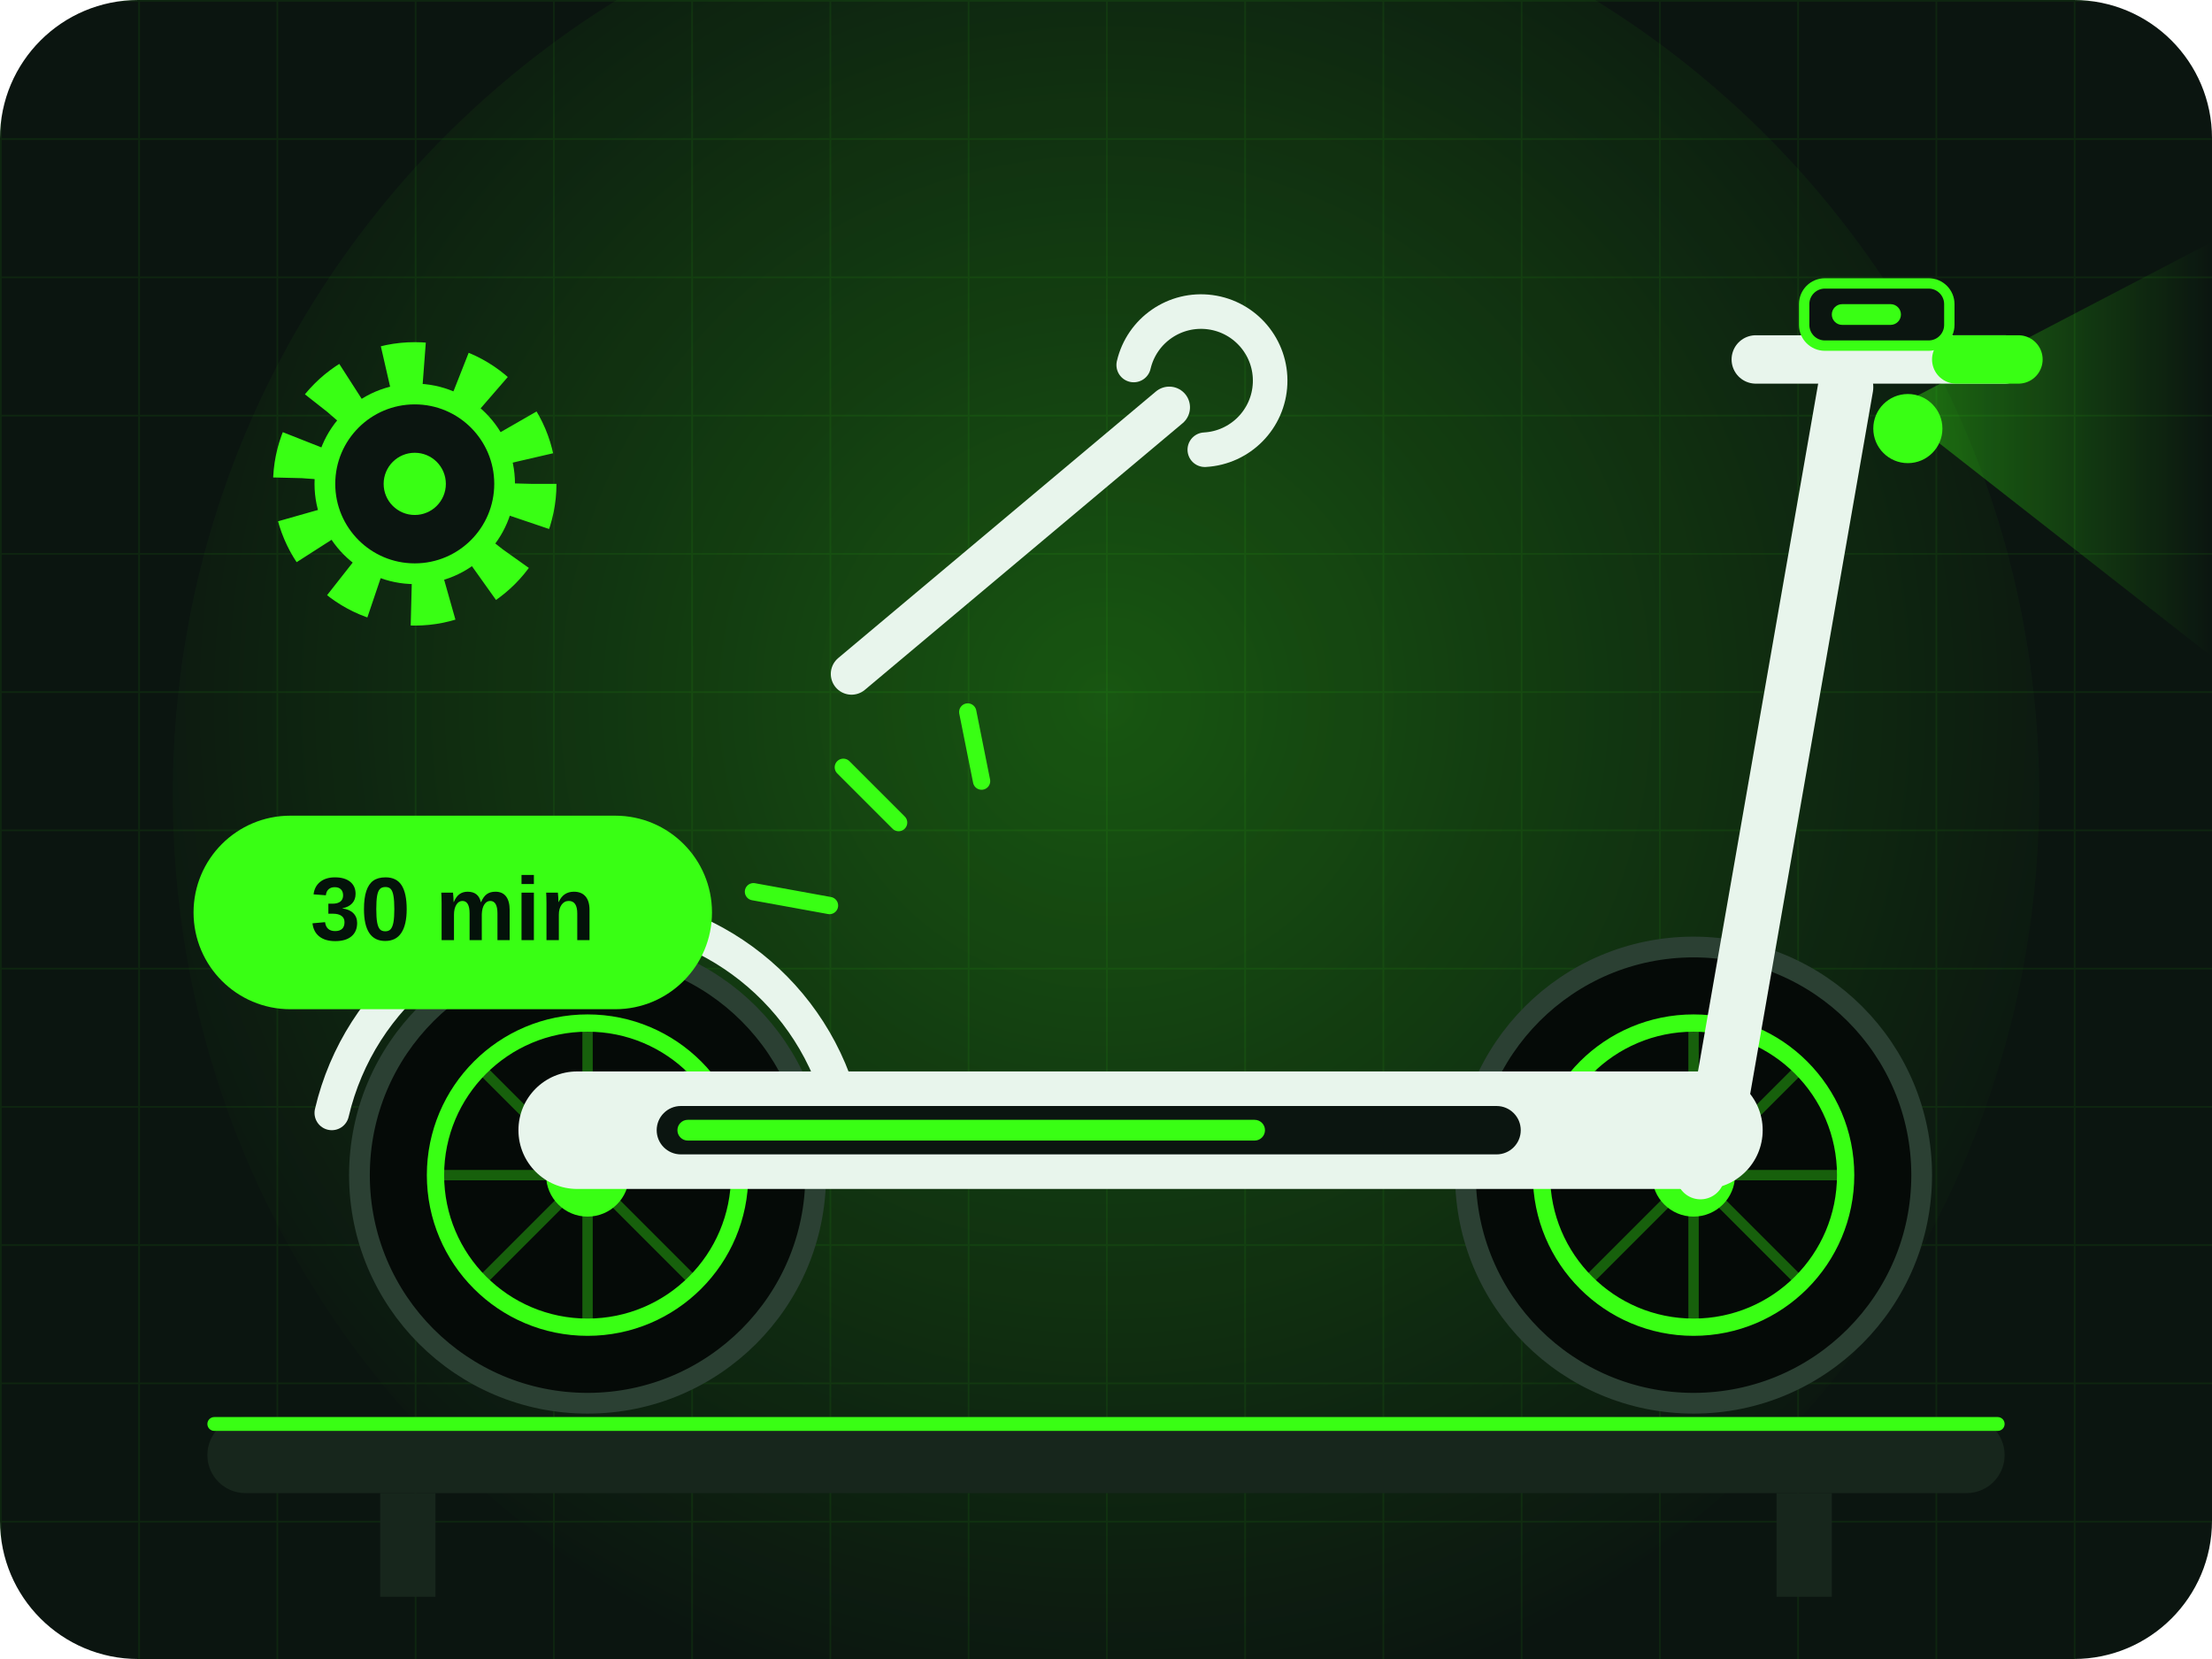
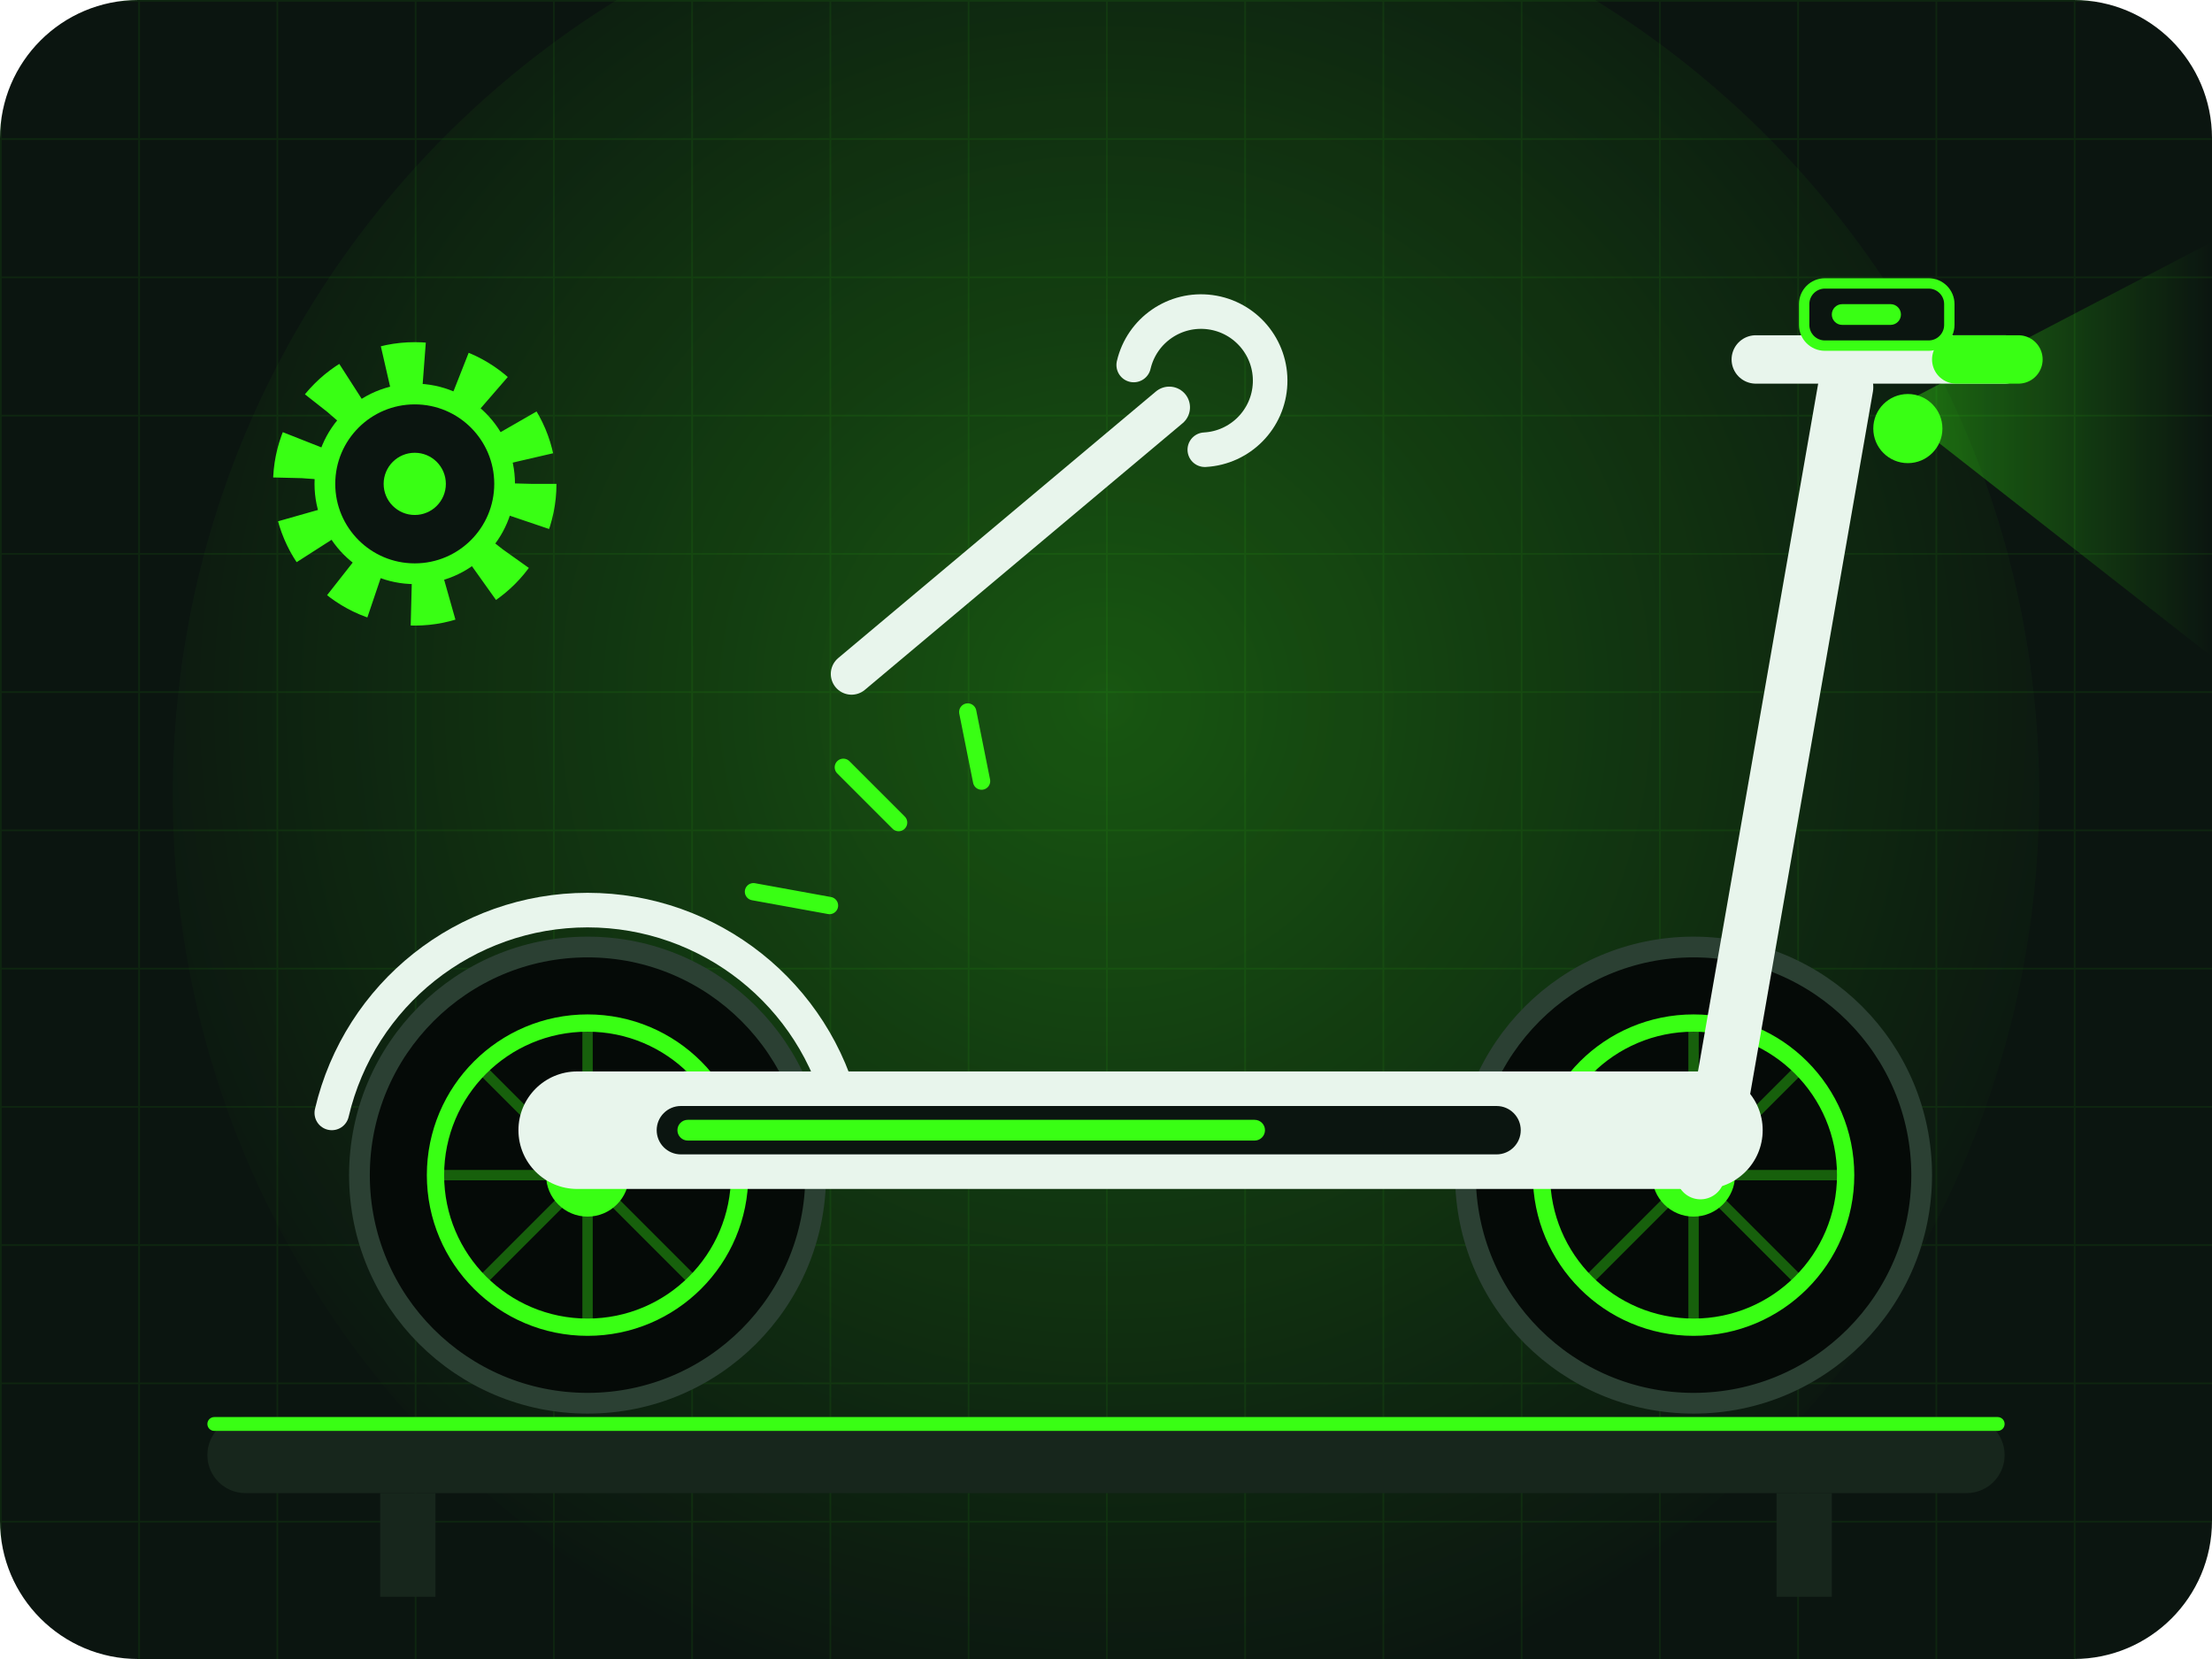
<svg xmlns="http://www.w3.org/2000/svg" viewBox="0 0 640 480" role="img" aria-label="Electric scooter on a workshop stand">
  <defs>
    <radialGradient id="g" cx="50%" cy="45%" r="55%">
      <stop offset="0" stop-color="#39ff14" stop-opacity=".28" />
      <stop offset="1" stop-color="#39ff14" stop-opacity="0" />
    </radialGradient>
    <linearGradient id="b" x1="0" x2="1">
      <stop offset="0" stop-color="#39ff14" stop-opacity=".55" />
      <stop offset="1" stop-color="#39ff14" stop-opacity="0" />
    </linearGradient>
    <pattern id="p" width="40" height="40" patternUnits="userSpaceOnUse">
      <path d="M40 0H0V40" fill="none" stroke="#39ff14" stroke-opacity=".07" />
    </pattern>
  </defs>
  <rect width="640" height="480" rx="40" fill="#0b1510" />
  <rect width="640" height="480" rx="40" fill="url(#p)" />
  <circle cx="320" cy="230" r="270" fill="url(#g)" />
  <rect x="60" y="410" width="520" height="22" rx="11" fill="#17261c" />
  <rect x="60" y="410" width="520" height="4" rx="2" fill="#39ff14" />
  <rect x="110" y="432" width="16" height="30" fill="#17261c" />
  <rect x="514" y="432" width="16" height="30" fill="#17261c" />
  <path d="M548 118 L640 70 V190 Z" fill="url(#b)" opacity=".7" />
  <g>
    <circle cx="170" cy="340" r="66" fill="#050a07" stroke="#2b4033" stroke-width="6" />
    <circle cx="170" cy="340" r="44" fill="none" stroke="#39ff14" stroke-width="5" />
    <circle cx="170" cy="340" r="12" fill="#39ff14" />
    <path d="M170 296V384M126 340H214M139 309L201 371M201 309L139 371" stroke="#39ff14" stroke-opacity=".35" stroke-width="3" />
    <circle cx="490" cy="340" r="66" fill="#050a07" stroke="#2b4033" stroke-width="6" />
    <circle cx="490" cy="340" r="44" fill="none" stroke="#39ff14" stroke-width="5" />
    <circle cx="490" cy="340" r="12" fill="#39ff14" />
    <path d="M490 296V384M446 340H534M459 309L521 371M521 309L459 371" stroke="#39ff14" stroke-opacity=".35" stroke-width="3" />
  </g>
  <path d="M96 322 A76 76 0 0 1 244 322" fill="none" stroke="#e8f5ec" stroke-width="10" stroke-linecap="round" />
  <rect x="150" y="310" width="360" height="34" rx="17" fill="#e8f5ec" />
  <rect x="190" y="320" width="250" height="14" rx="7" fill="#0b1510" />
  <rect x="196" y="324" width="170" height="6" rx="3" fill="#39ff14" />
  <path d="M498 318 L534 112" stroke="#e8f5ec" stroke-width="16" stroke-linecap="round" />
  <path d="M500 322 L492 340" stroke="#e8f5ec" stroke-width="14" stroke-linecap="round" />
  <path d="M508 104 H580" stroke="#e8f5ec" stroke-width="14" stroke-linecap="round" />
  <path d="M566 104 H584" stroke="#39ff14" stroke-width="14" stroke-linecap="round" />
  <rect x="522" y="82" width="42" height="18" rx="6" fill="#0b1510" stroke="#39ff14" stroke-width="3" />
  <rect x="530" y="88" width="20" height="6" rx="3" fill="#39ff14" />
  <circle cx="552" cy="124" r="10" fill="#39ff14" />
  <g transform="translate(120 140)">
    <circle r="34" fill="none" stroke="#39ff14" stroke-width="14" stroke-dasharray="11 10.7" />
    <circle r="26" fill="#0b1510" stroke="#39ff14" stroke-width="6" />
    <circle r="9" fill="#39ff14" />
  </g>
  <g transform="translate(300 150) rotate(-40)" fill="none" stroke="#e8f5ec" stroke-width="12" stroke-linecap="round">
    <path d="M-70 0H50" />
    <path d="M50 -16 A20 20 0 1 1 50 16" stroke-width="10" />
  </g>
  <g stroke="#39ff14" stroke-width="5" stroke-linecap="round">
    <path d="M260 238l-16-16M284 226l-4-20M240 262l-22-4" />
  </g>
-   <rect x="56" y="236" width="150" height="56" rx="28" fill="#39ff14" />
-   <text x="131" y="272" text-anchor="middle" font-family="Segoe UI, Arial, sans-serif" font-size="26" font-weight="800" fill="#04120a">30 min</text>
</svg>
